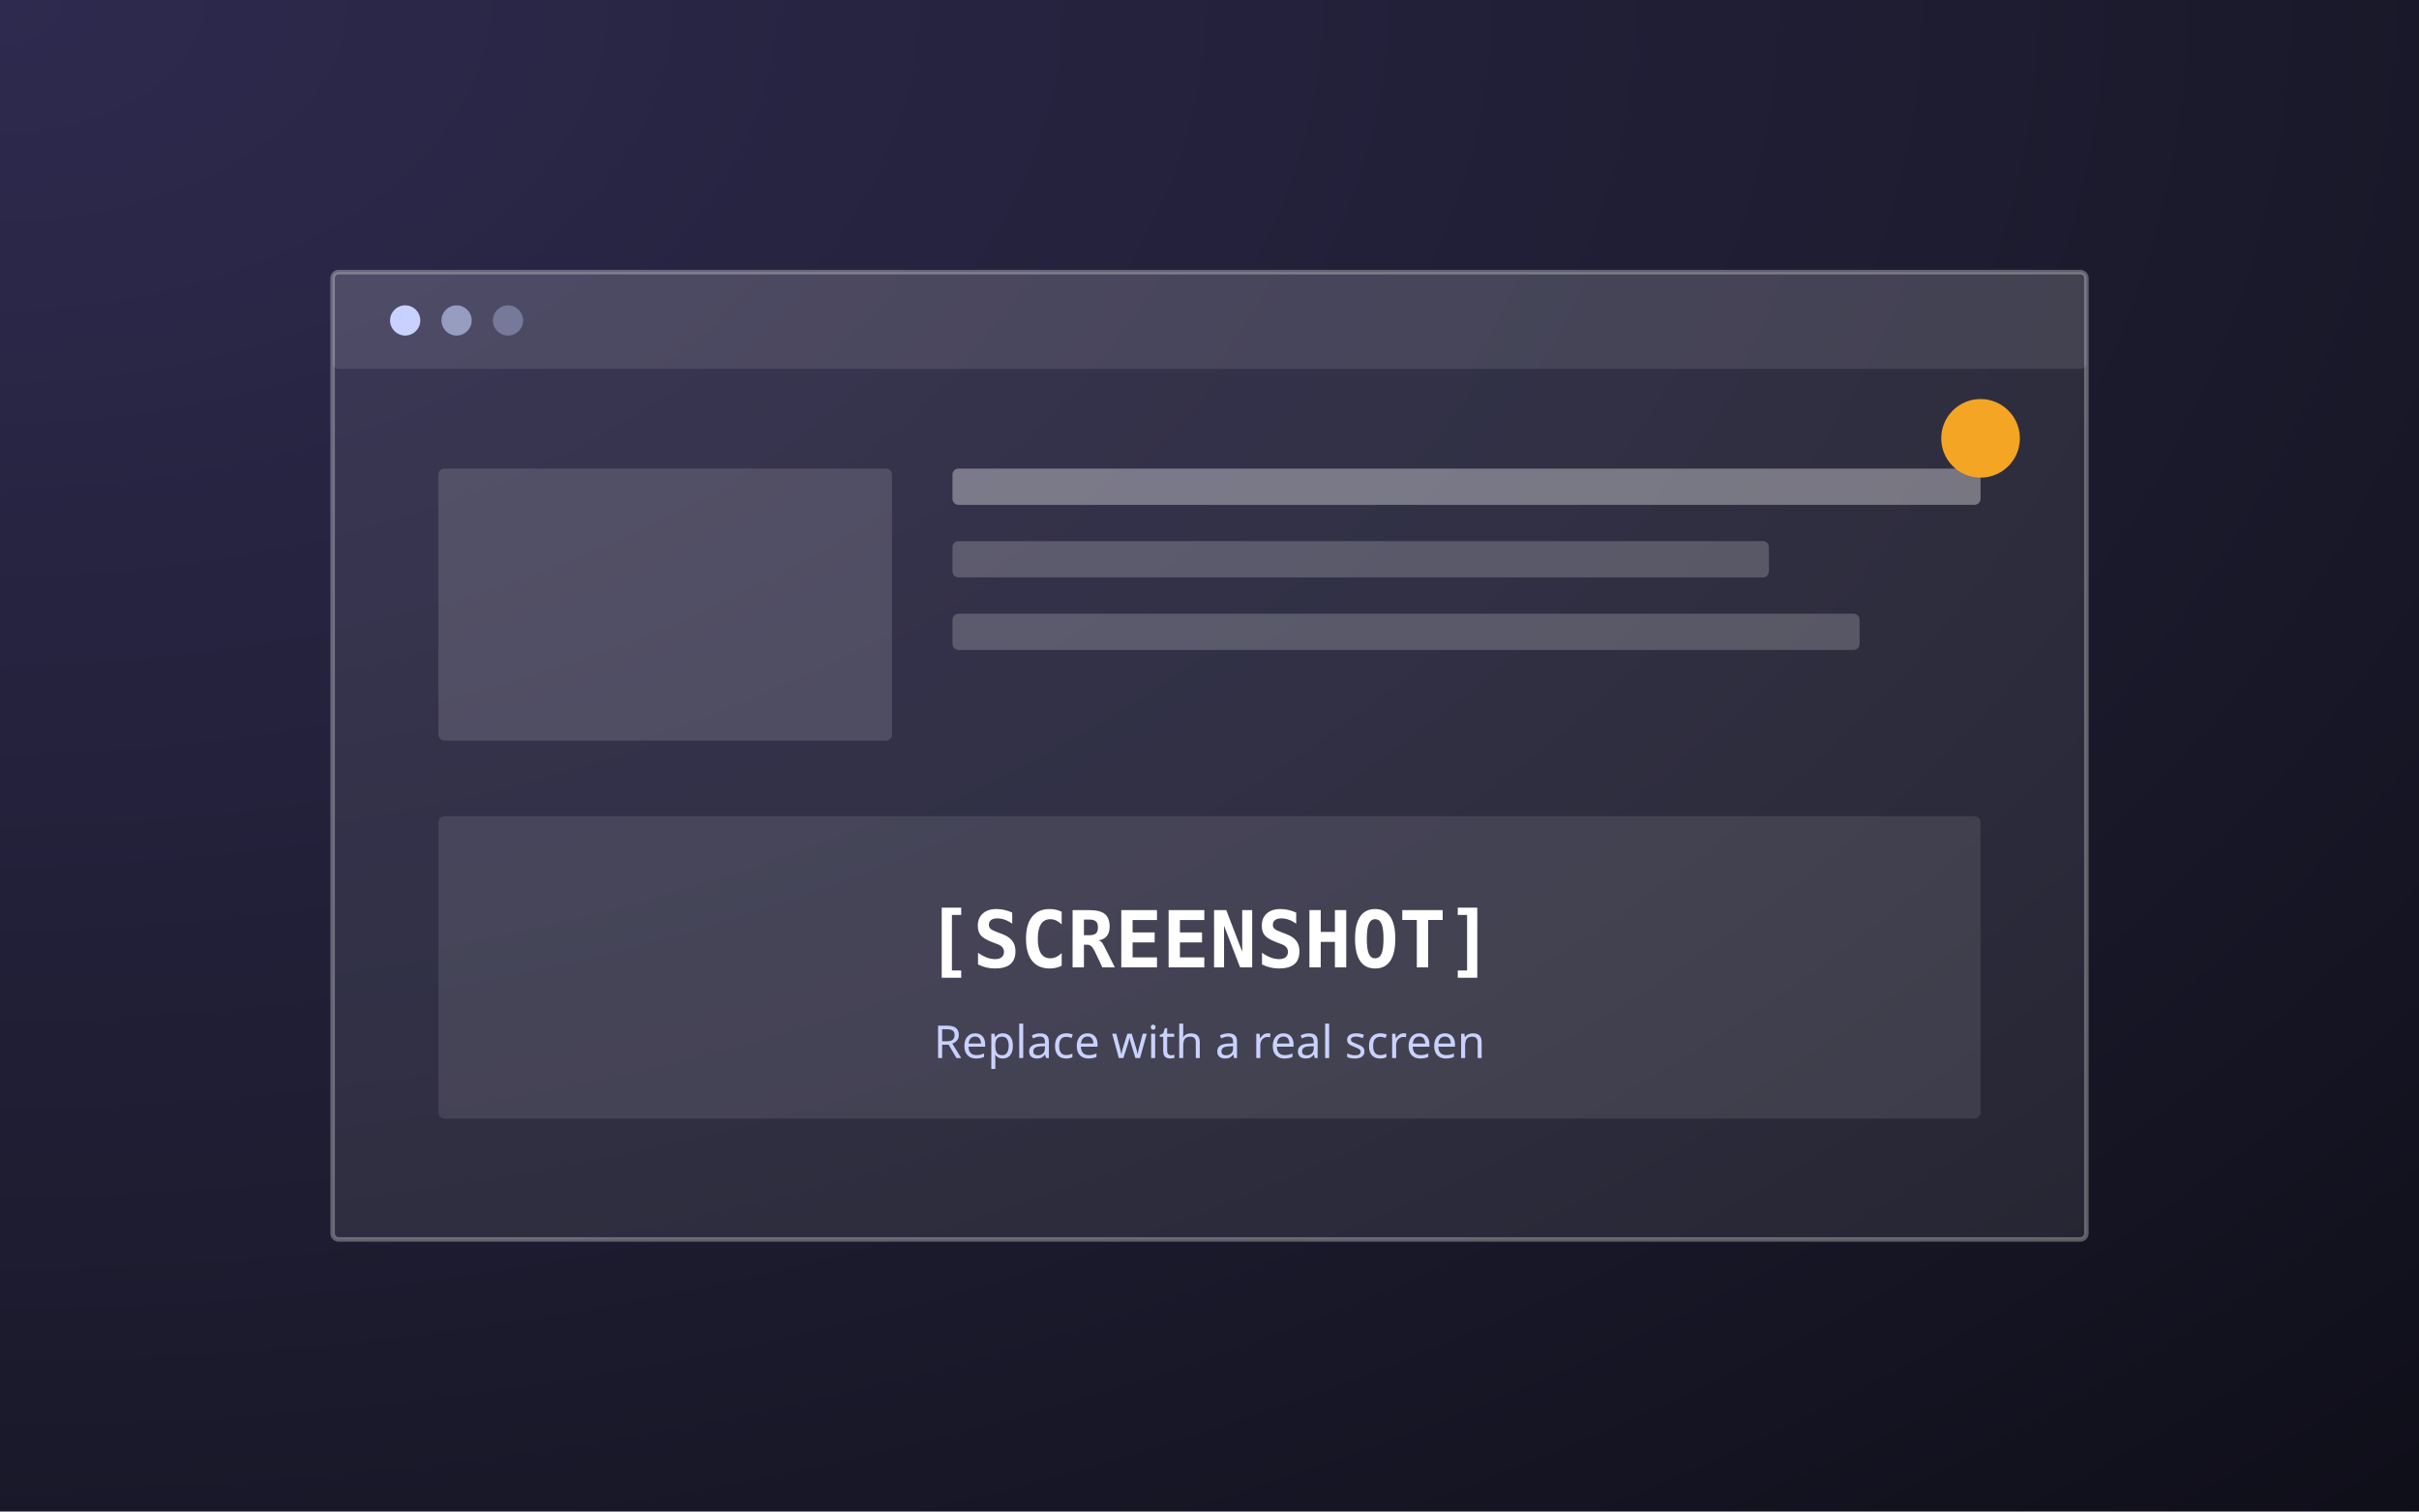
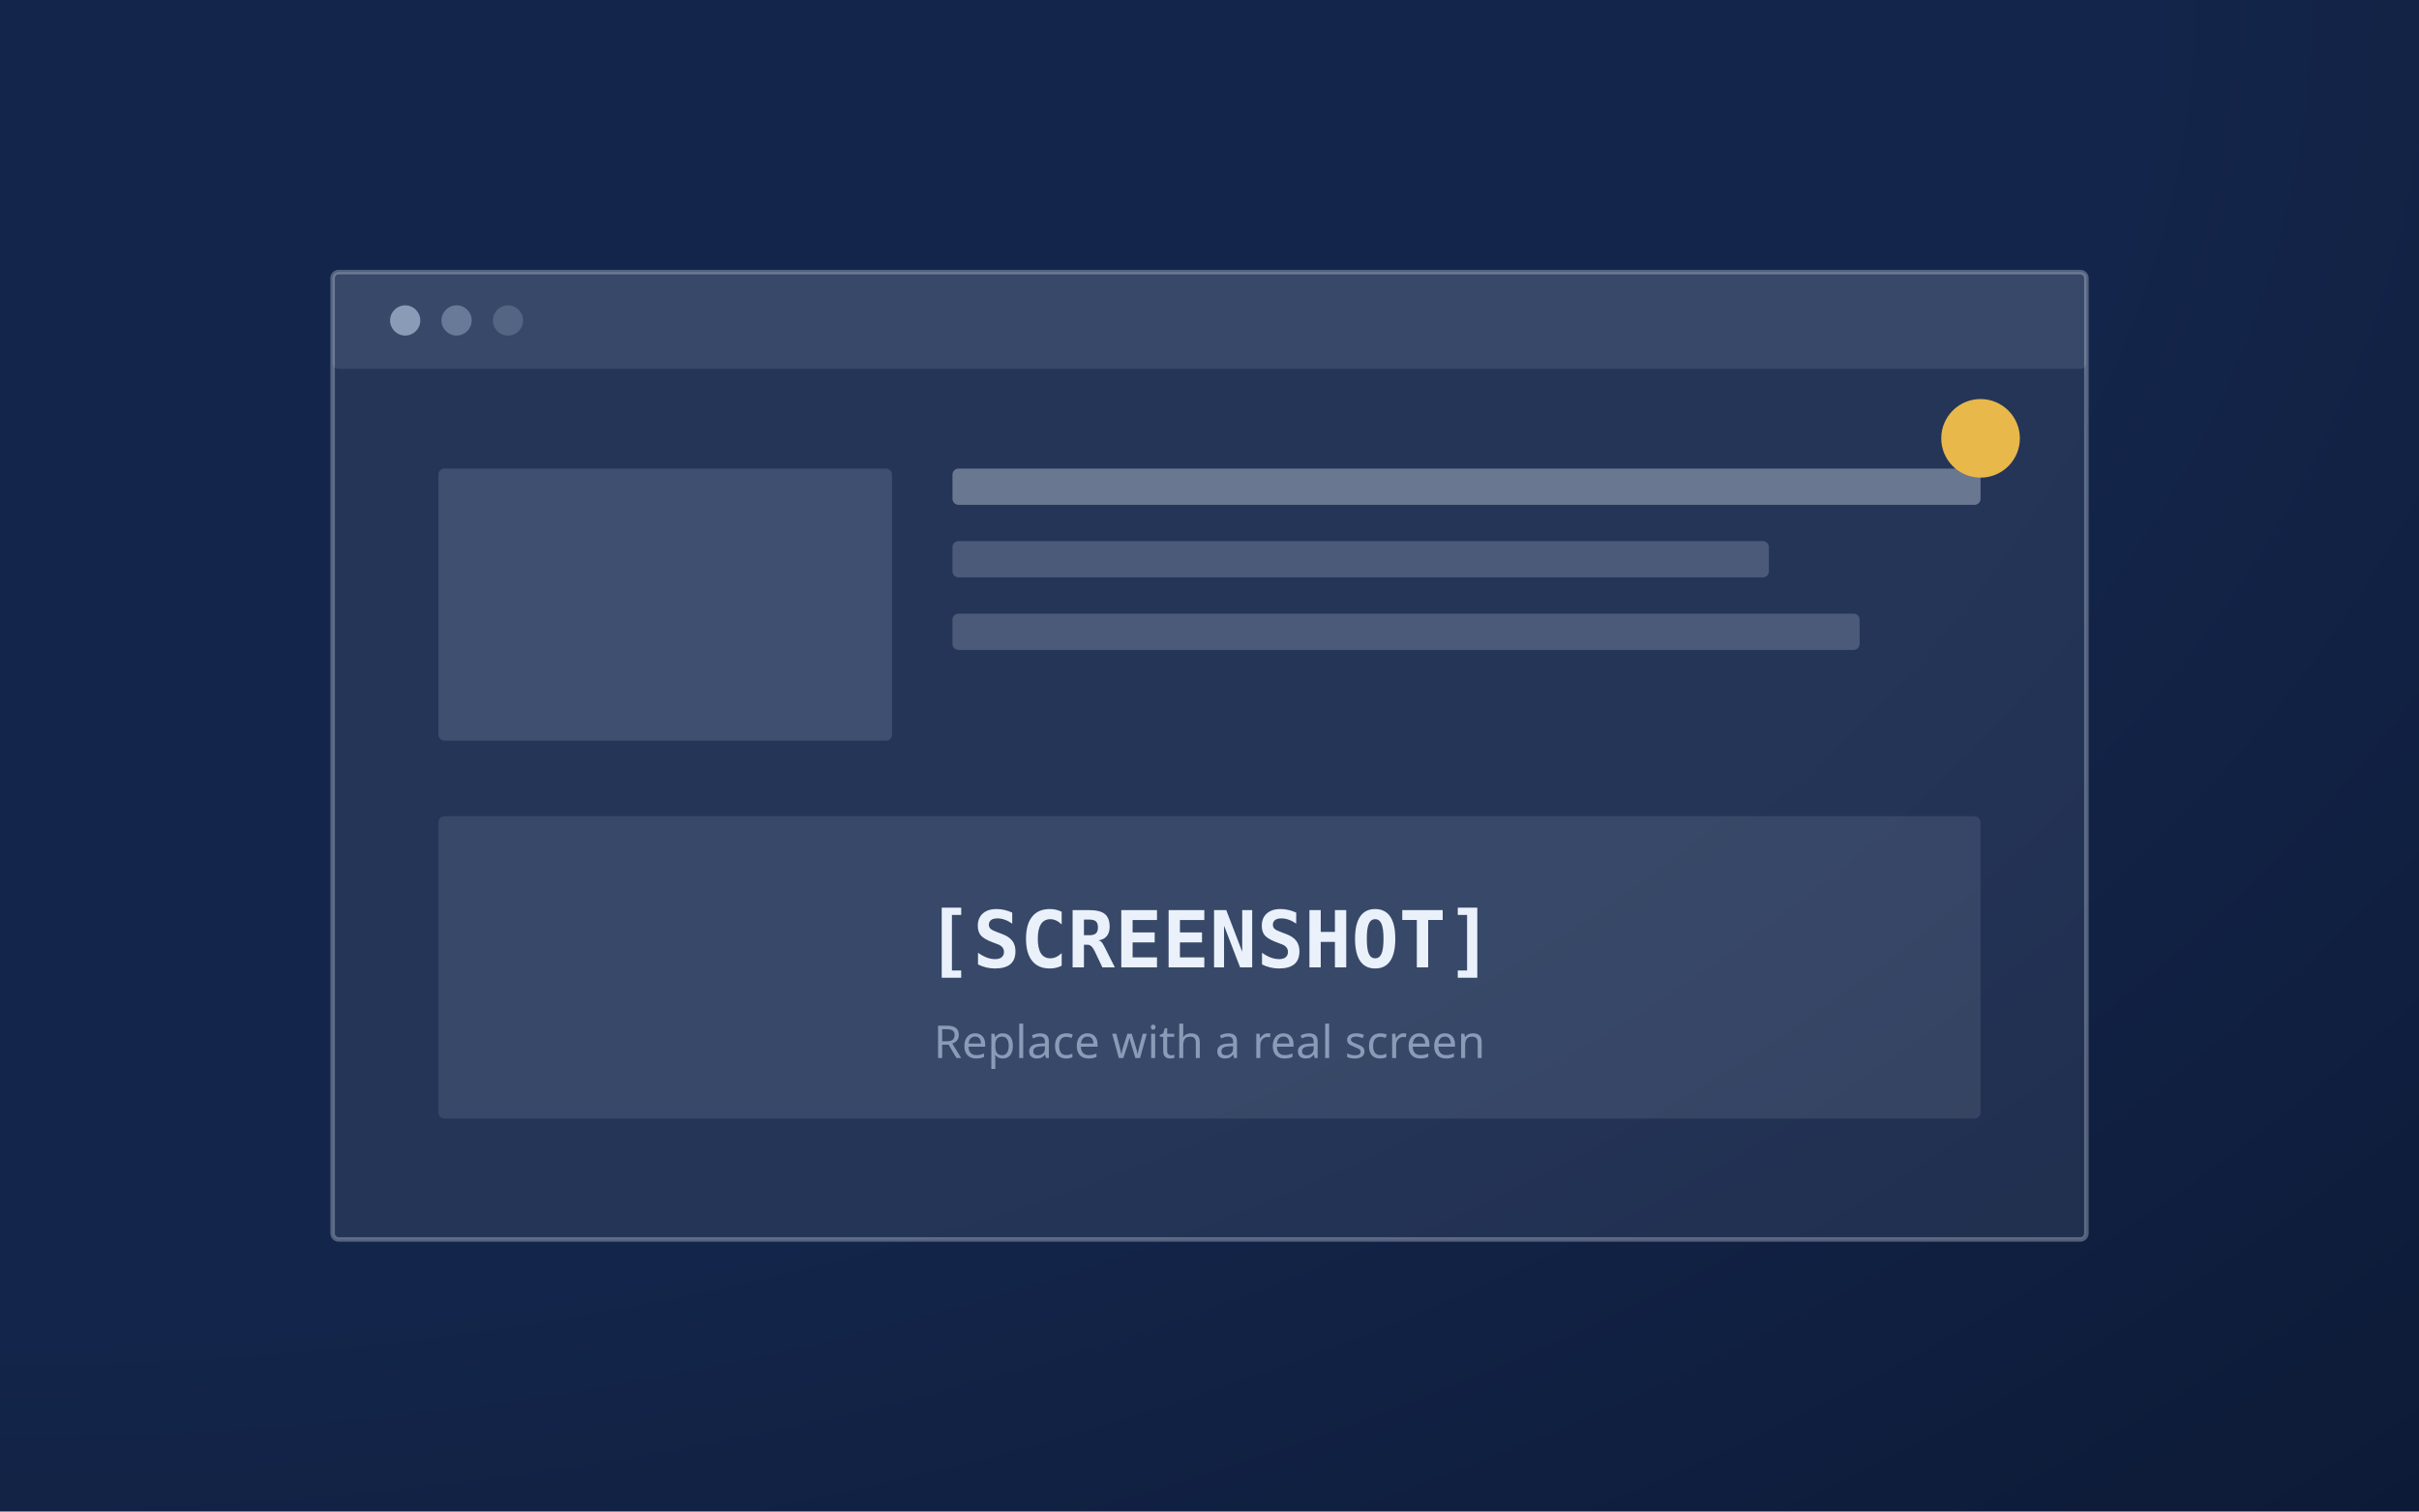
<svg xmlns="http://www.w3.org/2000/svg" width="1600" height="1000" fill="none" viewBox="0 0 1600 1000">
  <defs>
    <radialGradient id="g" cx="0" cy="0" r="1.6" gradientUnits="objectBoundingBox">
-       <stop offset="0" stop-color="#2e2a4f" />
-       <stop offset=".55" stop-color="#1c1b2e" />
-       <stop offset="1" stop-color="#0a0a12" />
+       <stop offset="0" stop-color="#13254A" />
+       <stop offset=".55" stop-color="#13254A" />
+       <stop offset="1" stop-color="#0B1630" />
    </radialGradient>
  </defs>
  <path fill="url(#g)" d="M0 0h1600v1000H0z" />
-   <rect width="1160" height="640" x="220" y="180" fill="#fff" fill-opacity=".08" stroke="#fff" stroke-opacity=".3" stroke-width="3" rx="4" />
-   <rect width="1160" height="64" x="220" y="180" fill="#fff" fill-opacity=".1" rx="4" />
-   <circle cx="268" cy="212" r="10" fill="#c9d2ff" />
-   <circle cx="302" cy="212" r="10" fill="#c9d2ff" fill-opacity=".6" />
-   <circle cx="336" cy="212" r="10" fill="#c9d2ff" fill-opacity=".35" />
-   <rect width="300" height="180" x="290" y="310" fill="#fff" fill-opacity=".14" rx="4" />
-   <rect width="680" height="24" x="630" y="310" fill="#fff" fill-opacity=".35" rx="4" />
-   <rect width="540" height="24" x="630" y="358" fill="#fff" fill-opacity=".2" rx="4" />
-   <rect width="600" height="24" x="630" y="406" fill="#fff" fill-opacity=".2" rx="4" />
-   <rect width="1020" height="200" x="290" y="540" fill="#fff" fill-opacity=".1" rx="4" />
-   <circle cx="1310" cy="290" r="26" fill="#f5a524" />
-   <text x="800" y="640" fill="#fff" font-family="ui-monospace, monospace" font-size="52" font-weight="700" text-anchor="middle">[SCREENSHOT]</text>
-   <text x="800" y="700" fill="#c9d2ff" font-family="ui-sans-serif, system-ui, sans-serif" font-size="30" text-anchor="middle">Replace with a real screen</text>
+   <rect width="1160" height="640" x="220" y="180" fill="#EAF1FB" fill-opacity=".08" stroke="#EAF1FB" stroke-opacity=".3" stroke-width="3" rx="4" />
+   <rect width="1160" height="64" x="220" y="180" fill="#EAF1FB" fill-opacity=".1" rx="4" />
+   <circle cx="268" cy="212" r="10" fill="#8A9BB8" />
+   <circle cx="302" cy="212" r="10" fill="#8A9BB8" fill-opacity=".6" />
+   <circle cx="336" cy="212" r="10" fill="#8A9BB8" fill-opacity=".35" />
+   <rect width="300" height="180" x="290" y="310" fill="#EAF1FB" fill-opacity=".14" rx="4" />
+   <rect width="680" height="24" x="630" y="310" fill="#EAF1FB" fill-opacity=".35" rx="4" />
+   <rect width="540" height="24" x="630" y="358" fill="#EAF1FB" fill-opacity=".2" rx="4" />
+   <rect width="600" height="24" x="630" y="406" fill="#EAF1FB" fill-opacity=".2" rx="4" />
+   <rect width="1020" height="200" x="290" y="540" fill="#EAF1FB" fill-opacity=".1" rx="4" />
+   <circle cx="1310" cy="290" r="26" fill="#E8B84A" />
+   <text x="800" y="640" fill="#EAF1FB" font-family="ui-monospace, monospace" font-size="52" font-weight="700" text-anchor="middle">[SCREENSHOT]</text>
+   <text x="800" y="700" fill="#8A9BB8" font-family="ui-sans-serif, system-ui, sans-serif" font-size="30" text-anchor="middle">Replace with a real screen</text>
</svg>
